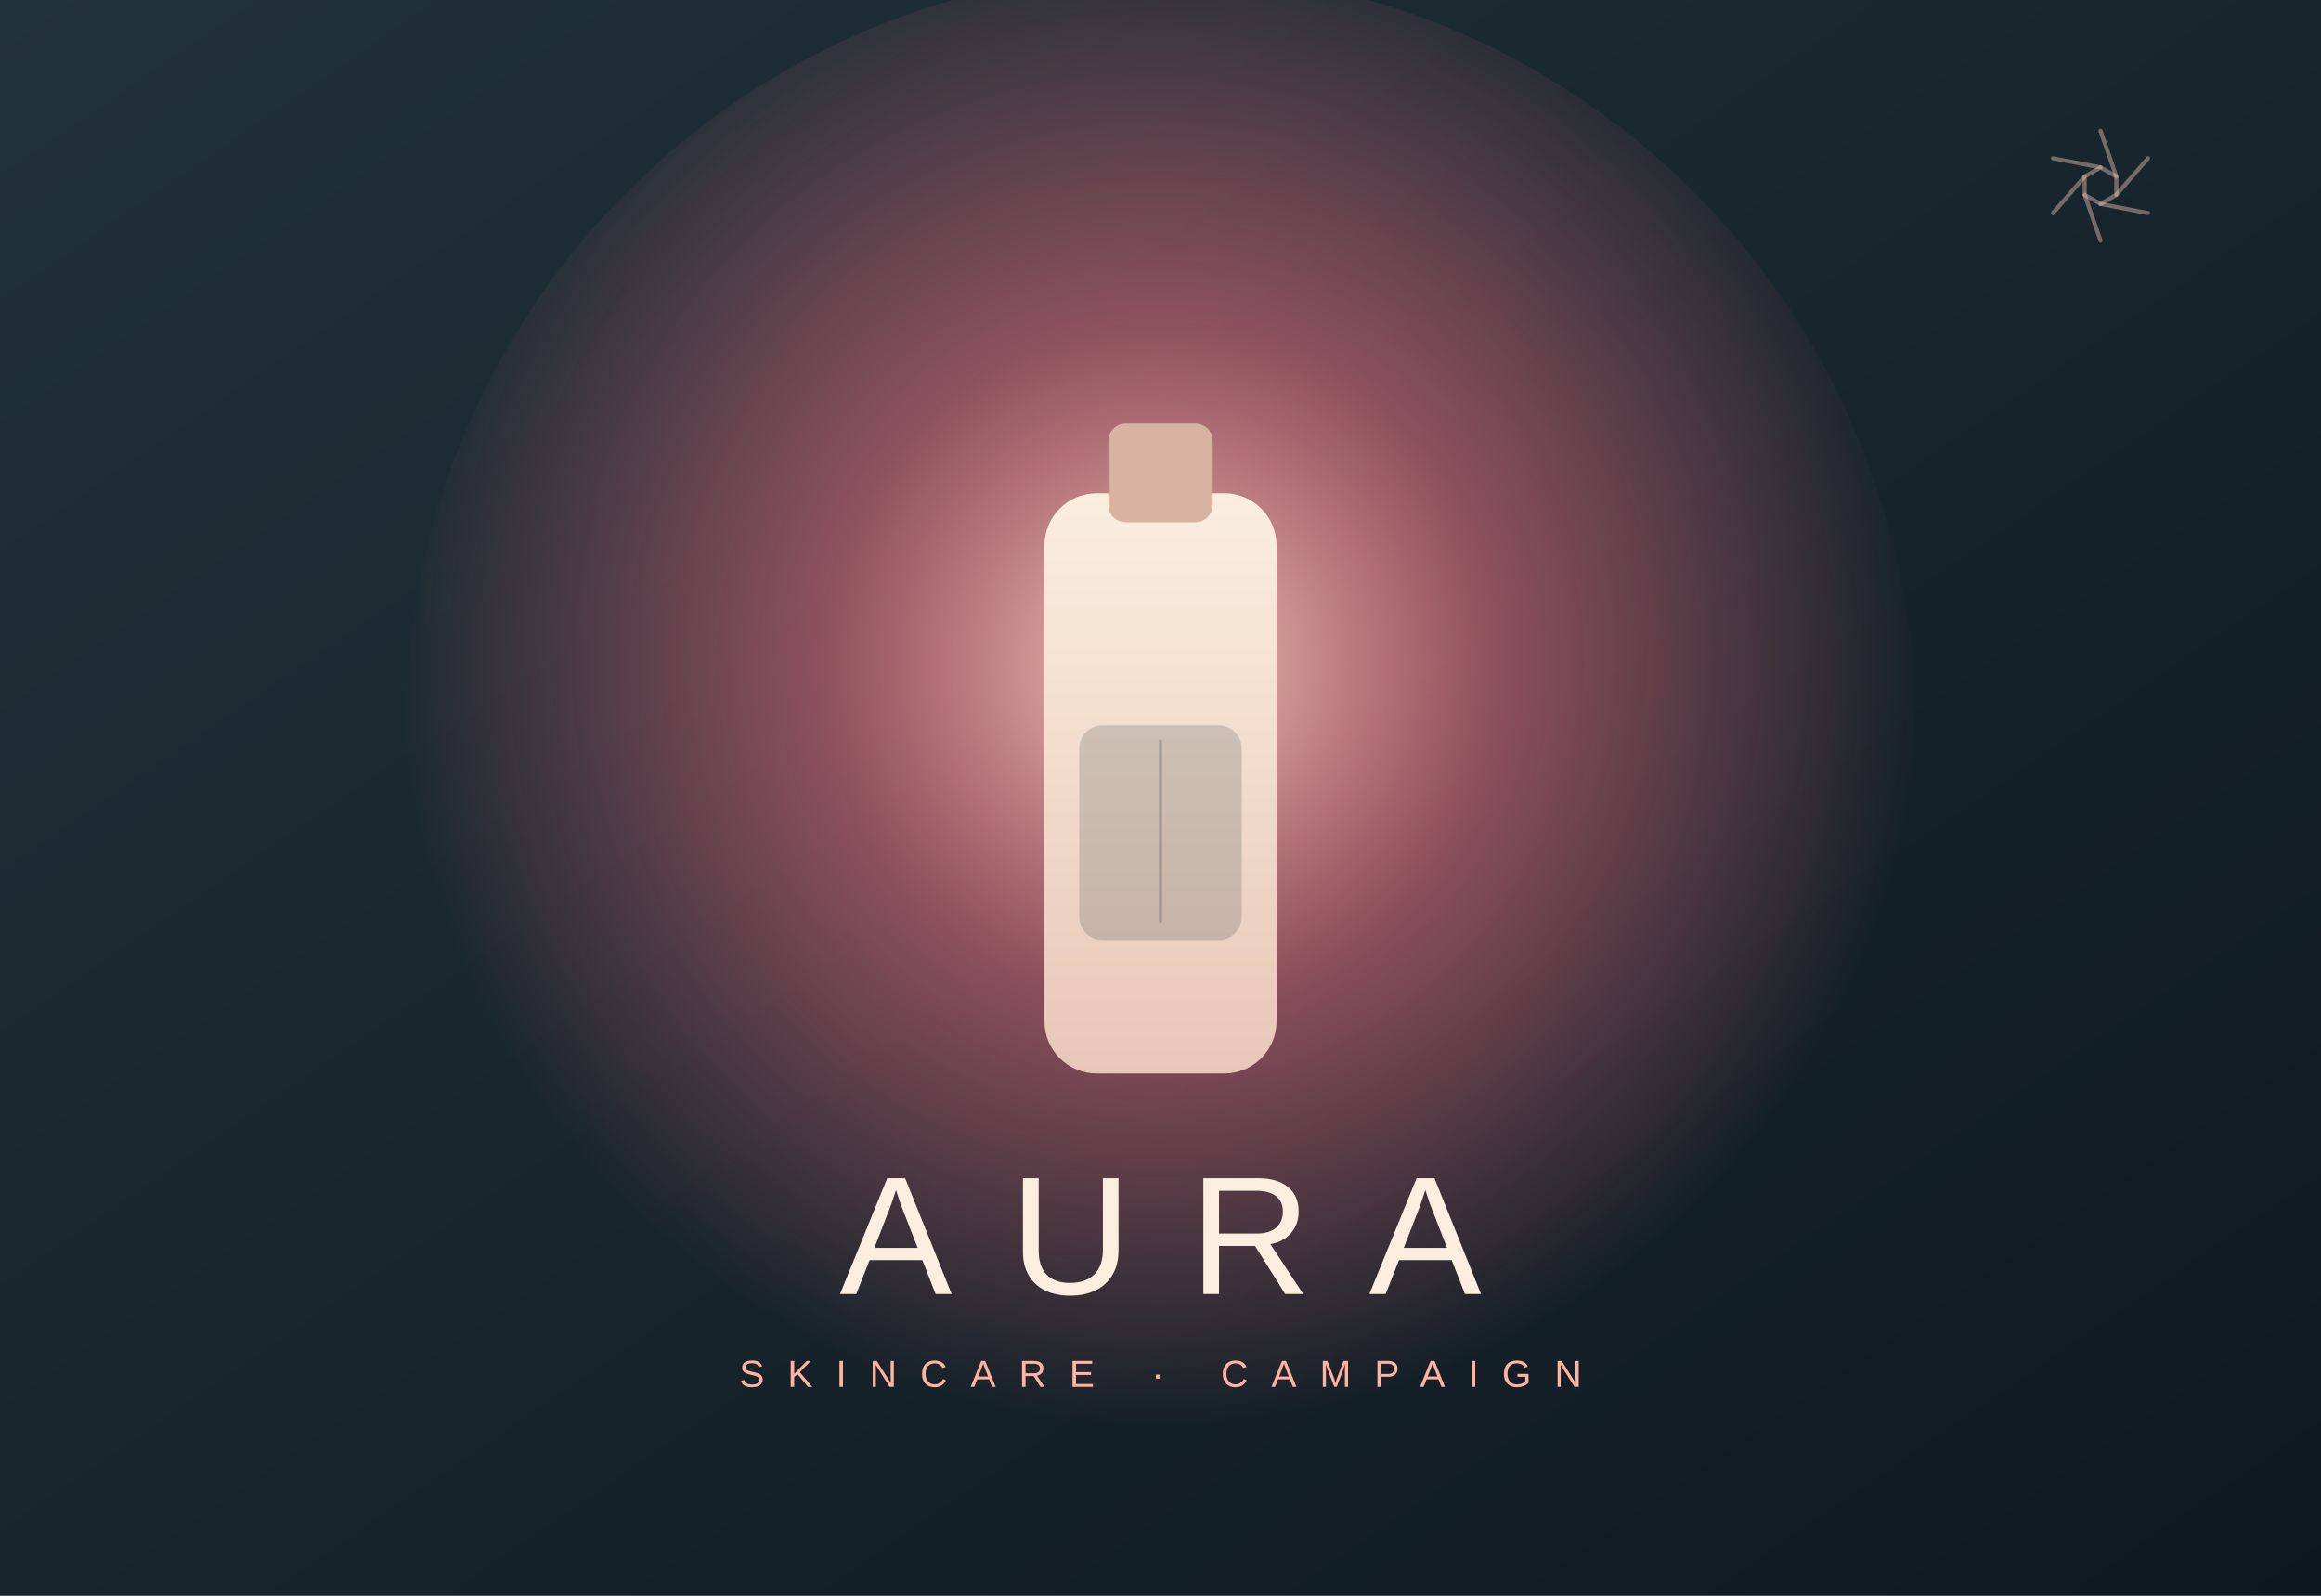
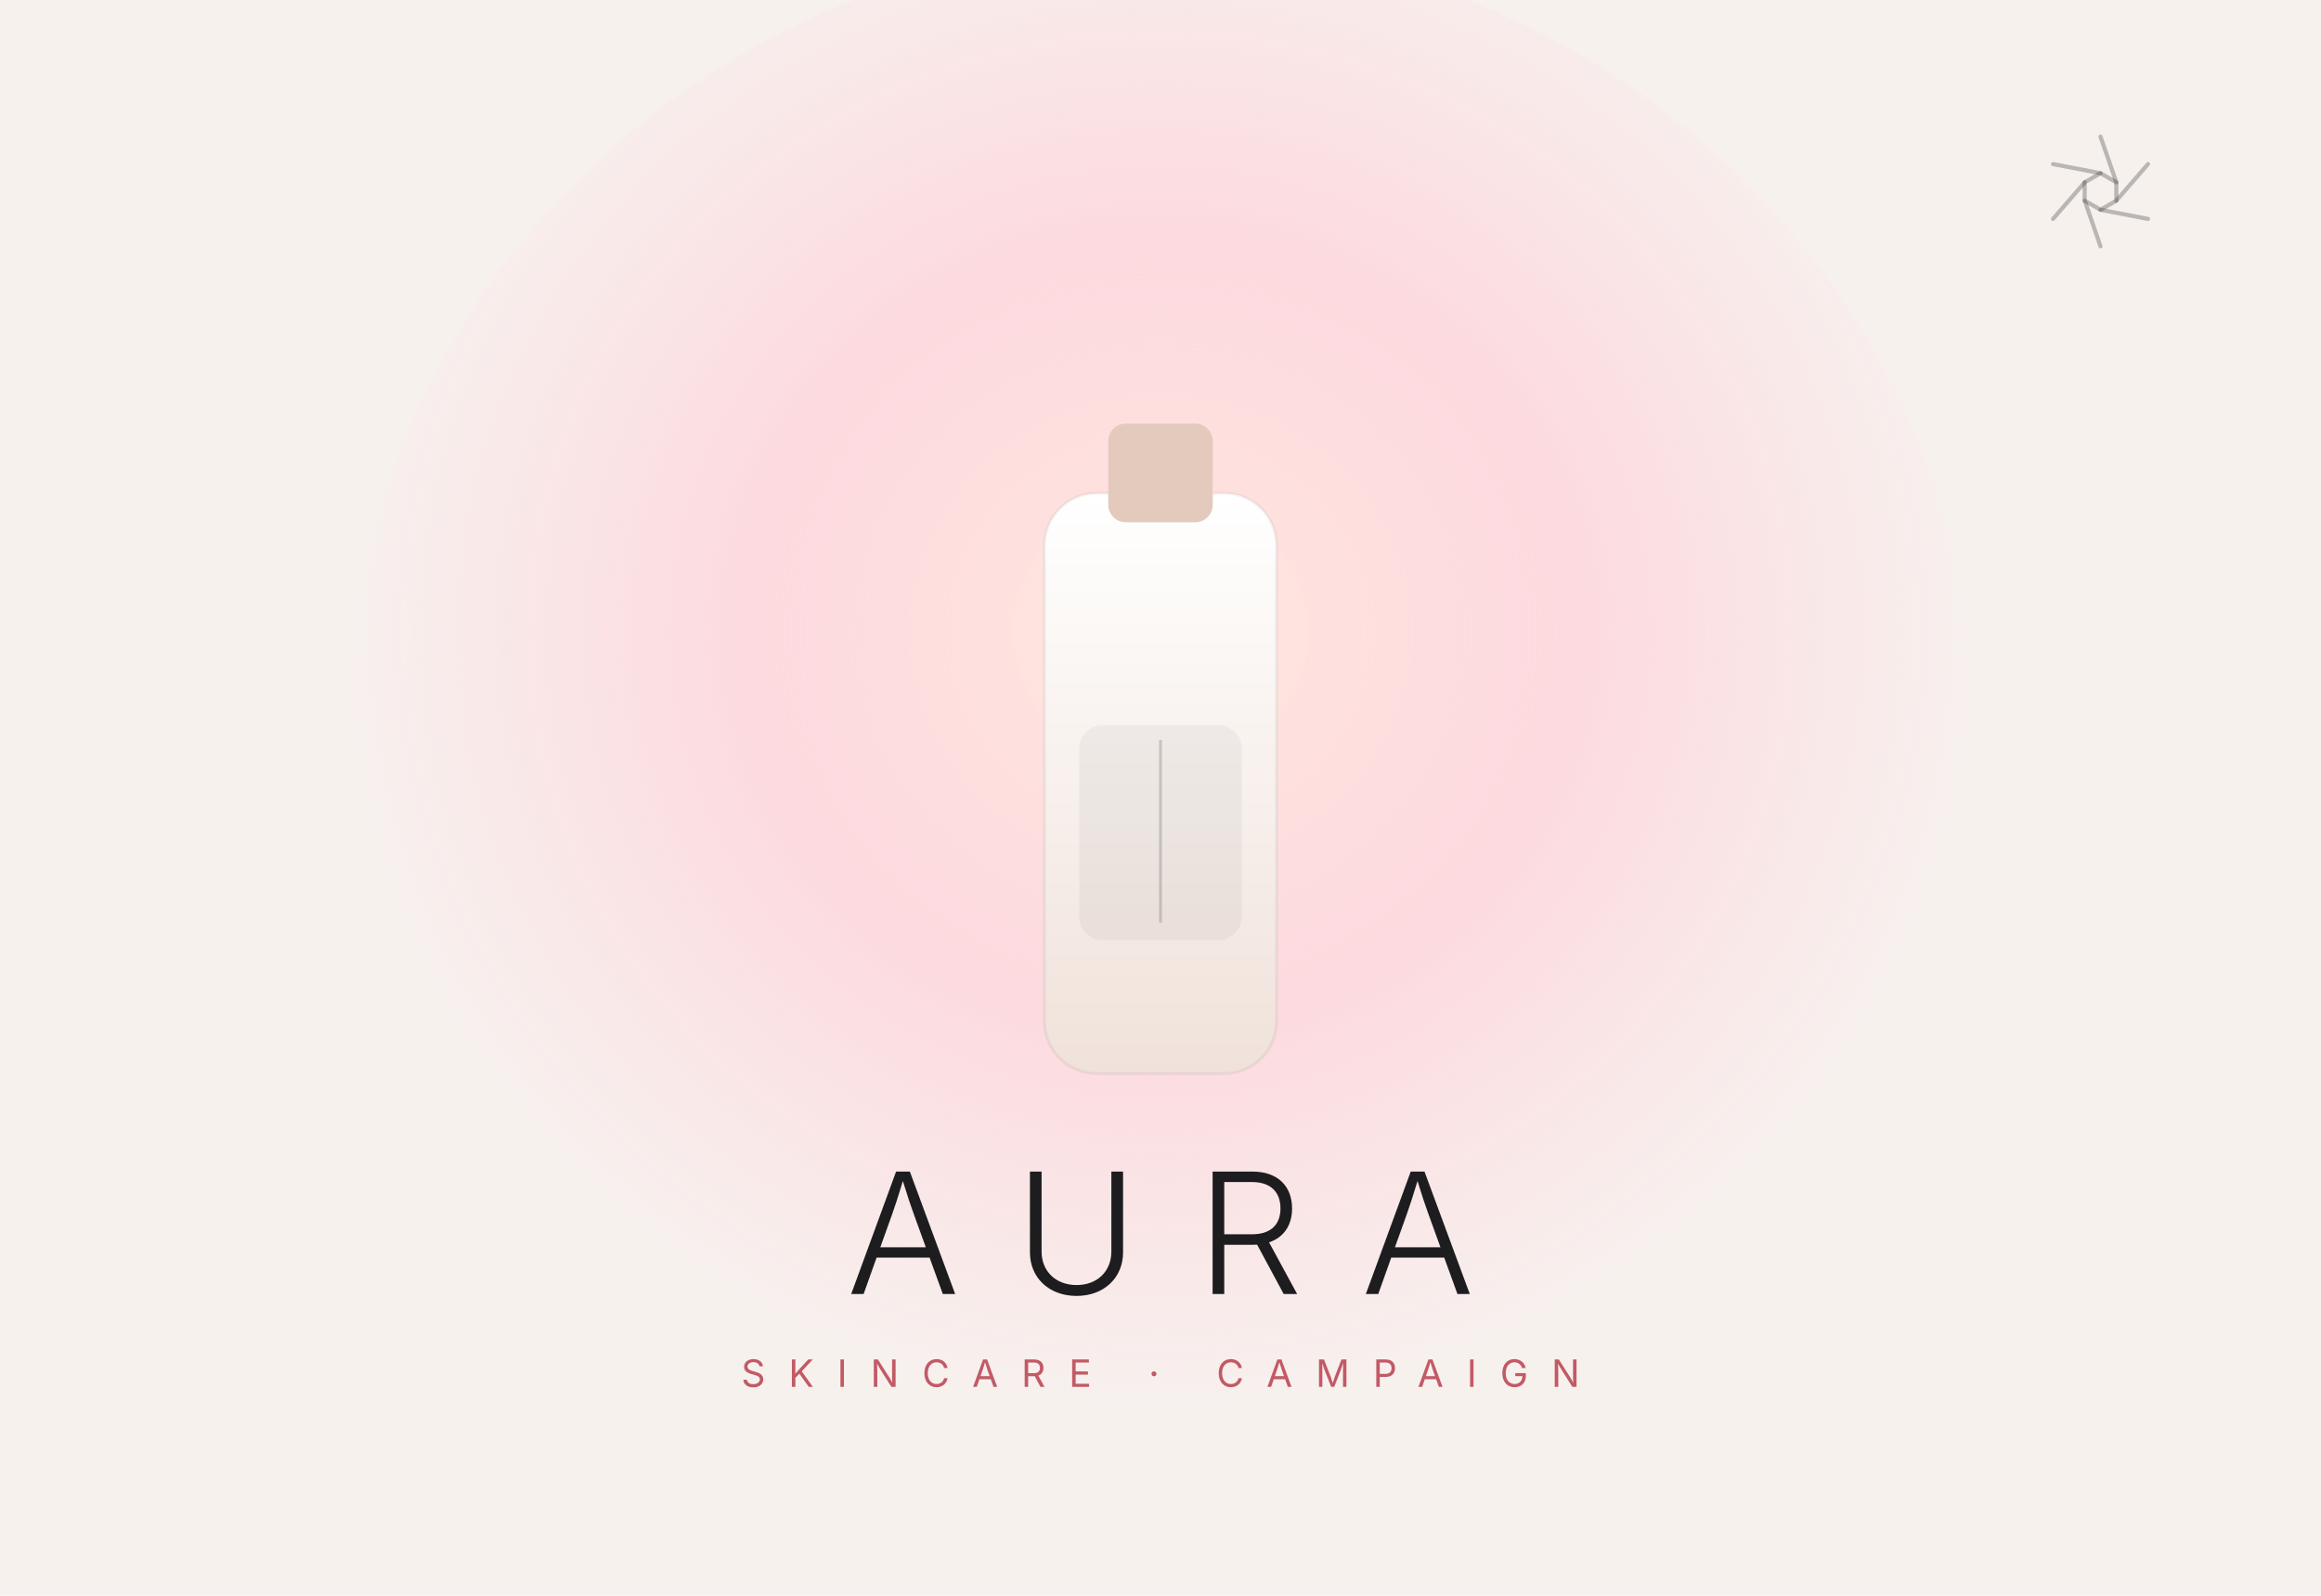
<svg xmlns="http://www.w3.org/2000/svg" viewBox="0 0 800 550" role="img" aria-label="Aura Skincare launch">
  <defs>
-     <linearGradient id="au-bg" x1="0" y1="0" x2="1" y2="1">
-       <stop offset="0" stop-color="#22323a" />
-       <stop offset="1" stop-color="#0e1820" />
-     </linearGradient>
-     <radialGradient id="au-halo" cx="0.5" cy="0.46" r="0.5">
-       <stop offset="0" stop-color="#ffd2c0" stop-opacity="0.95" />
-       <stop offset="0.45" stop-color="#ff7a8a" stop-opacity="0.5" />
-       <stop offset="1" stop-color="#ff7a8a" stop-opacity="0" />
+     <radialGradient id="au-halo" cx="0.5" cy="0.44" r="0.5">
+       <stop offset="0" stop-color="#ffe9e0" stop-opacity="1" />
+       <stop offset="0.5" stop-color="#ffd0d8" stop-opacity="0.7" />
+       <stop offset="1" stop-color="#ffd0d8" stop-opacity="0" />
    </radialGradient>
    <linearGradient id="au-bottle" x1="0" y1="0" x2="0" y2="1">
-       <stop offset="0" stop-color="#fbeede" />
-       <stop offset="1" stop-color="#e8c7b8" />
+       <stop offset="0" stop-color="#ffffff" />
+       <stop offset="1" stop-color="#f0e2da" />
    </linearGradient>
  </defs>
-   <rect width="800" height="550" fill="url(#au-bg)" />
-   <ellipse cx="400" cy="250" rx="260" ry="260" fill="url(#au-halo)" />
-   <rect x="360" y="170" width="80" height="200" rx="18" fill="url(#au-bottle)" />
-   <rect x="382" y="146" width="36" height="34" rx="6" fill="#d8b3a2" />
-   <rect x="372" y="250" width="56" height="74" rx="8" fill="#22323a" opacity="0.18" />
-   <line x1="400" y1="255" x2="400" y2="318" stroke="#22323a" stroke-opacity="0.25" />
-   <text x="400" y="446" text-anchor="middle" font-family="Sora, Arial, sans-serif" font-weight="300" font-size="58" letter-spacing="20" fill="#fbeede">AURA</text>
-   <text x="400" y="478" text-anchor="middle" font-family="Sora, Arial, sans-serif" font-size="13" letter-spacing="8" fill="#ffb3a0">SKINCARE · CAMPAIGN</text>
-   <g transform="translate(724 64) scale(0.42) translate(-50 -50)" fill="none" stroke="#ffd2c0" stroke-opacity="0.4" stroke-width="3.4" stroke-linecap="round" stroke-linejoin="round">
+   <rect width="800" height="550" fill="#f7f1ee" />
+   <ellipse cx="400" cy="250" rx="280" ry="270" fill="url(#au-halo)" />
+   <rect x="360" y="170" width="80" height="200" rx="18" fill="url(#au-bottle)" stroke="#0000000d" />
+   <rect x="382" y="146" width="36" height="34" rx="6" fill="#e3cabd" />
+   <rect x="372" y="250" width="56" height="74" rx="8" fill="#1d1d1f" opacity="0.05" />
+   <line x1="400" y1="255" x2="400" y2="318" stroke="#1d1d1f" stroke-opacity="0.18" />
+   <text x="400" y="446" text-anchor="middle" font-family="Inter, Arial, sans-serif" font-weight="300" font-size="58" letter-spacing="20" fill="#1d1d1f">AURA</text>
+   <text x="400" y="478" text-anchor="middle" font-family="Inter, Arial, sans-serif" font-size="13" letter-spacing="8" fill="#c25a66">SKINCARE · CAMPAIGN</text>
+   <g transform="translate(724 66) scale(0.42) translate(-50 -50)" fill="none" stroke="#1d1d1f" stroke-opacity="0.28" stroke-width="3.4" stroke-linecap="round" stroke-linejoin="round">
    <line x1="50" y1="5" x2="62.99" y2="42.5" />
    <line x1="88.97" y1="27.5" x2="62.99" y2="57.5" />
    <line x1="88.97" y1="72.5" x2="50" y2="65" />
    <line x1="50" y1="95" x2="37.01" y2="57.5" />
    <line x1="11.03" y1="72.5" x2="37.01" y2="42.5" />
    <line x1="11.03" y1="27.5" x2="50" y2="35" />
    <path d="M 50 35 L 62.99 42.5 L 62.99 57.5 L 50 65 L 37.01 57.5 L 37.01 42.5 Z" />
  </g>
</svg>
